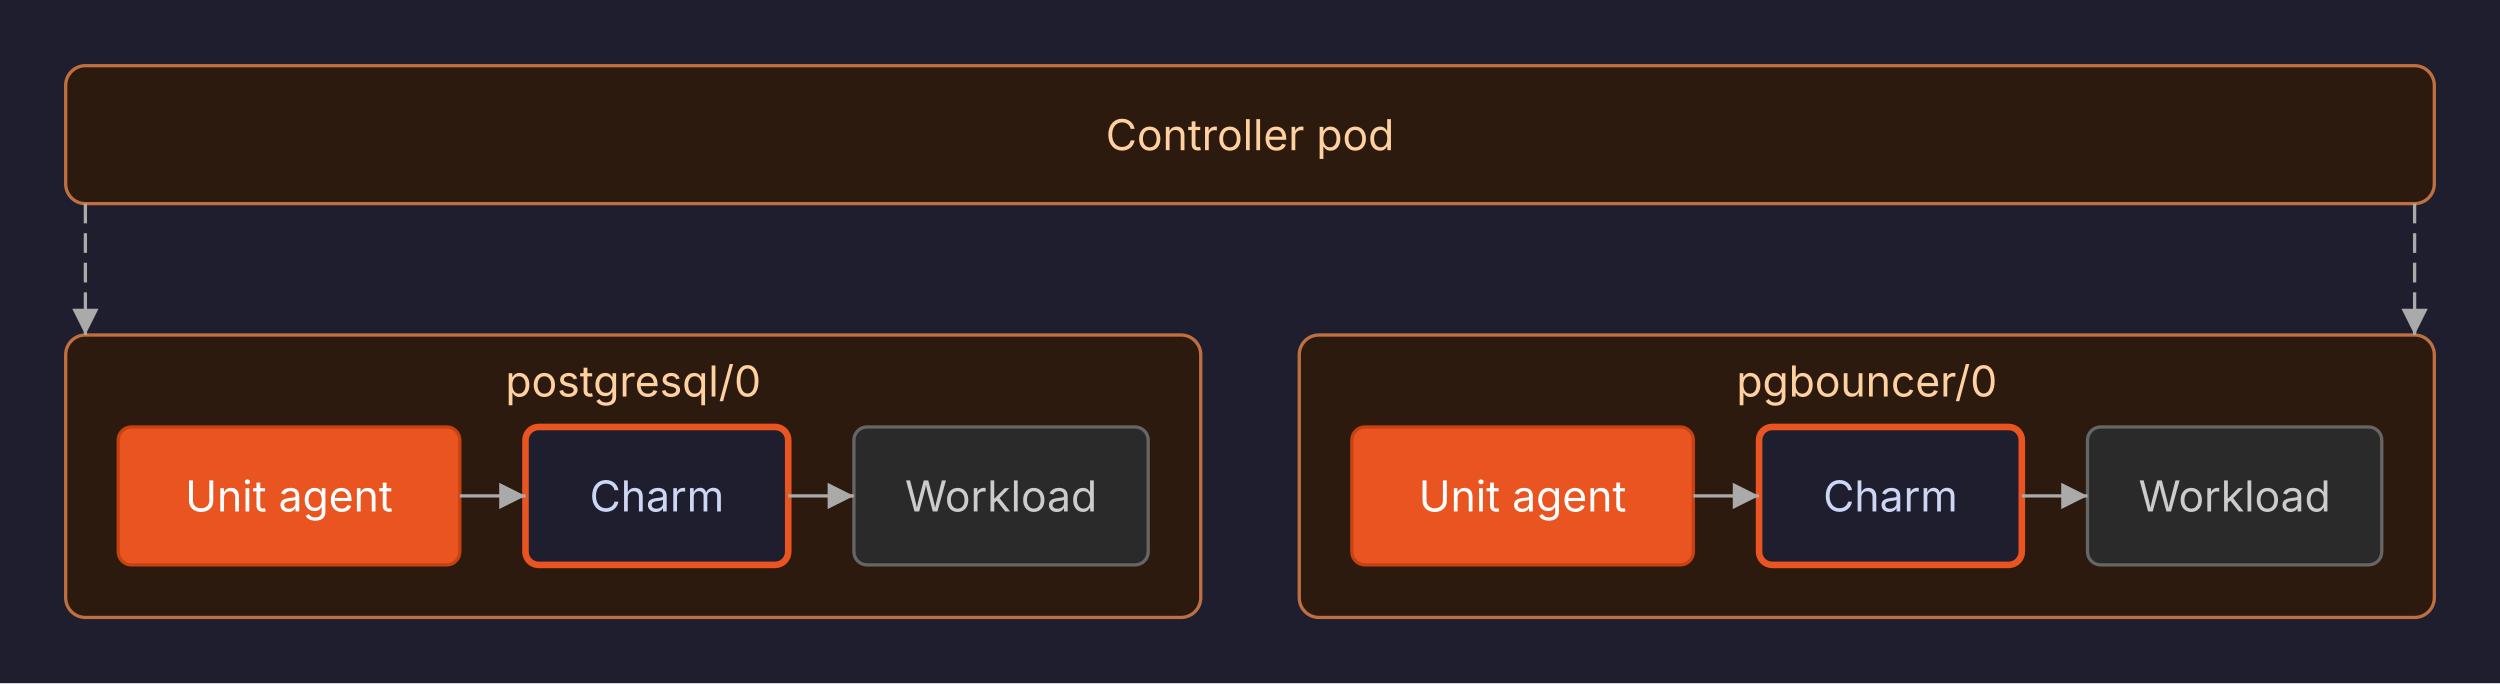
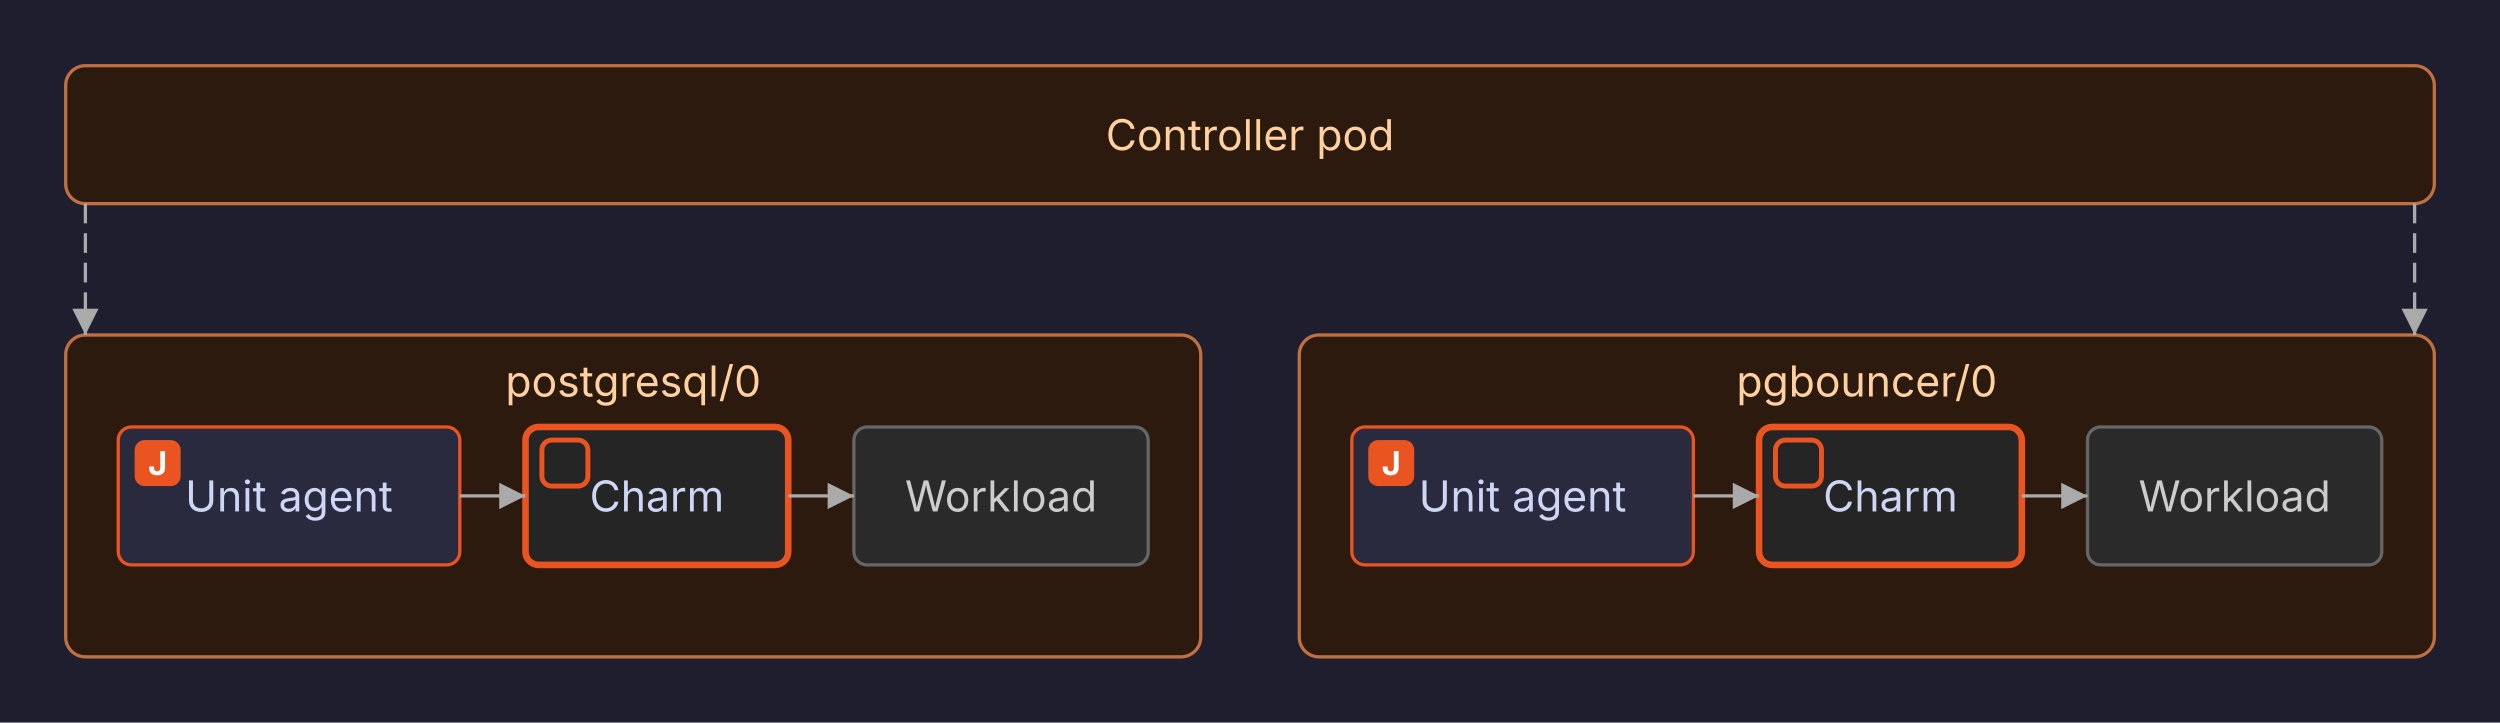
- <svg xmlns="http://www.w3.org/2000/svg" width="761.2" height="208.0" viewBox="0 0 761.2 208.0">
+ <svg xmlns="http://www.w3.org/2000/svg" width="761.2" height="220.0" viewBox="0 0 761.2 220.0">
  <defs>
    <marker markerWidth="8" markerHeight="8" viewBox="0 0 8 8" orient="auto" id="arrow" refX="8" refY="4.0">
      <path d="M0,0 L8,4.0 L0,8 Z" fill="#AAAAAA" />
    </marker>
    <marker markerWidth="8" markerHeight="8" viewBox="0 0 8 8" orient="auto-start-reverse" id="arrow-start" refX="8" refY="4.0">
      <path d="M0,0 L8,4.0 L0,8 Z" fill="#AAAAAA" />
    </marker>
    <marker markerWidth="8" markerHeight="8" viewBox="0 0 8 8" orient="auto" id="arrow-open" refX="8" refY="4.0">
      <path d="M0,0 L8,4.0 L0,8" fill="none" stroke="#AAAAAA" stroke-width="1.5" />
    </marker>
    <marker markerWidth="8" markerHeight="8" viewBox="0 0 8 8" orient="auto-start-reverse" id="arrow-open-start" refX="8" refY="4.0">
      <path d="M0,0 L8,4.0 L0,8" fill="none" stroke="#AAAAAA" stroke-width="1.5" />
    </marker>
  </defs>
-   <rect x="0" y="0" width="761.2" height="208.0" fill="#1E1E2E" />
+   <rect x="0" y="0" width="761.2" height="220.0" fill="#1E1E2E" />
  <g id="ggarch-nodes">
-     <rect x="20.0" y="102.0" width="345.6" height="86.0" fill="#2D1A0E" stroke="#C07040" stroke-width="1" rx="6" ry="6" />
+     <rect x="20.0" y="102.0" width="345.6" height="98.0" fill="#2D1A0E" stroke="#C07040" stroke-width="1" rx="6" ry="6" />
    <text x="192.8" y="116.0" font-size="13" font-family="'Ubuntu Sans', Ubuntu, system-ui, -apple-system, sans-serif" fill="#FFD0A0" text-anchor="middle" dominant-baseline="central">postgresql/0</text>
-     <rect x="36.0" y="130.0" width="104.0" height="42.0" fill="#E95420" stroke="#C74210" stroke-width="1" rx="4" ry="4" />
-     <text x="88.0" y="151.0" font-size="13" font-family="'Ubuntu Sans', Ubuntu, system-ui, -apple-system, sans-serif" fill="#FFFFFF" text-anchor="middle" dominant-baseline="central">Unit agent</text>
-     <rect x="160.0" y="130.0" width="80.0" height="42.0" fill="#1E1E2E" stroke="#E95420" stroke-width="2" rx="4" ry="4" />
+     <rect x="36.0" y="130.0" width="104.0" height="42.0" fill="#2A2A3E" stroke="#E95420" stroke-width="1" rx="4" ry="4" />
+     <text x="88.0" y="151.0" font-size="13" font-family="'Ubuntu Sans', Ubuntu, system-ui, -apple-system, sans-serif" fill="#CDD6F4" text-anchor="middle" dominant-baseline="central">Unit agent</text>
+     <rect x="41.0" y="134.0" width="14" height="14" fill="#E95420" stroke="none" rx="3" ry="3" />
+     <text x="48.0" y="141.0" font-size="10" font-family="'Ubuntu Sans', Ubuntu, system-ui, -apple-system, sans-serif" fill="#FFFFFF" text-anchor="middle" dominant-baseline="central" font-weight="bold">J</text>
+     <rect x="160.0" y="130.0" width="80.0" height="42.0" fill="#252525" stroke="#E95420" stroke-width="2" rx="4" ry="4" />
    <text x="200.0" y="151.0" font-size="13" font-family="'Ubuntu Sans', Ubuntu, system-ui, -apple-system, sans-serif" fill="#CDD6F4" text-anchor="middle" dominant-baseline="central">Charm</text>
+     <rect x="165.0" y="134.0" width="14" height="14" fill="none" stroke="#E95420" stroke-width="1.5" rx="3" ry="3" />
    <rect x="260.0" y="130.0" width="89.6" height="42.0" fill="#2A2A2A" stroke="#666666" stroke-width="1" rx="4" ry="4" />
    <text x="304.8" y="151.0" font-size="13" font-family="'Ubuntu Sans', Ubuntu, system-ui, -apple-system, sans-serif" fill="#CCCCCC" text-anchor="middle" dominant-baseline="central">Workload</text>
-     <rect x="395.6" y="102.0" width="345.6" height="86.0" fill="#2D1A0E" stroke="#C07040" stroke-width="1" rx="6" ry="6" />
+     <rect x="395.6" y="102.0" width="345.6" height="98.0" fill="#2D1A0E" stroke="#C07040" stroke-width="1" rx="6" ry="6" />
    <text x="568.4" y="116.0" font-size="13" font-family="'Ubuntu Sans', Ubuntu, system-ui, -apple-system, sans-serif" fill="#FFD0A0" text-anchor="middle" dominant-baseline="central">pgbouncer/0</text>
-     <rect x="411.6" y="130.0" width="104.0" height="42.0" fill="#E95420" stroke="#C74210" stroke-width="1" rx="4" ry="4" />
-     <text x="463.6" y="151.0" font-size="13" font-family="'Ubuntu Sans', Ubuntu, system-ui, -apple-system, sans-serif" fill="#FFFFFF" text-anchor="middle" dominant-baseline="central">Unit agent</text>
-     <rect x="535.6" y="130.0" width="80.0" height="42.0" fill="#1E1E2E" stroke="#E95420" stroke-width="2" rx="4" ry="4" />
+     <rect x="411.6" y="130.0" width="104.0" height="42.0" fill="#2A2A3E" stroke="#E95420" stroke-width="1" rx="4" ry="4" />
+     <text x="463.6" y="151.0" font-size="13" font-family="'Ubuntu Sans', Ubuntu, system-ui, -apple-system, sans-serif" fill="#CDD6F4" text-anchor="middle" dominant-baseline="central">Unit agent</text>
+     <rect x="416.6" y="134.0" width="14" height="14" fill="#E95420" stroke="none" rx="3" ry="3" />
+     <text x="423.6" y="141.0" font-size="10" font-family="'Ubuntu Sans', Ubuntu, system-ui, -apple-system, sans-serif" fill="#FFFFFF" text-anchor="middle" dominant-baseline="central" font-weight="bold">J</text>
+     <rect x="535.6" y="130.0" width="80.0" height="42.0" fill="#252525" stroke="#E95420" stroke-width="2" rx="4" ry="4" />
    <text x="575.6" y="151.0" font-size="13" font-family="'Ubuntu Sans', Ubuntu, system-ui, -apple-system, sans-serif" fill="#CDD6F4" text-anchor="middle" dominant-baseline="central">Charm</text>
+     <rect x="540.6" y="134.0" width="14" height="14" fill="none" stroke="#E95420" stroke-width="1.5" rx="3" ry="3" />
    <rect x="635.6" y="130.0" width="89.6" height="42.0" fill="#2A2A2A" stroke="#666666" stroke-width="1" rx="4" ry="4" />
    <text x="680.4" y="151.0" font-size="13" font-family="'Ubuntu Sans', Ubuntu, system-ui, -apple-system, sans-serif" fill="#CCCCCC" text-anchor="middle" dominant-baseline="central">Workload</text>
    <rect x="20.0" y="20.0" width="721.2" height="42.0" fill="#2D1A0E" stroke="#C07040" stroke-width="1" rx="6" ry="6" />
    <text x="380.6" y="41.0" font-size="13" font-family="'Ubuntu Sans', Ubuntu, system-ui, -apple-system, sans-serif" fill="#FFD0A0" text-anchor="middle" dominant-baseline="central">Controller pod</text>
  </g>
  <g id="ggarch-edges">
    <path d="M 26.0 62.0 L 26.0 102.0" fill="none" stroke="#AAAAAA" stroke-width="1" stroke-linejoin="round" stroke-dasharray="6,3" marker-end="url(#arrow)" />
    <path d="M 735.2 62.0 L 735.2 102.0" fill="none" stroke="#AAAAAA" stroke-width="1" stroke-linejoin="round" stroke-dasharray="6,3" marker-end="url(#arrow)" />
    <path d="M 140.0 151.0 L 160.0 151.0" fill="none" stroke="#AAAAAA" stroke-width="1" stroke-linejoin="round" marker-end="url(#arrow)" />
    <path d="M 240.0 151.0 L 260.0 151.0" fill="none" stroke="#AAAAAA" stroke-width="1" stroke-linejoin="round" marker-end="url(#arrow)" />
    <path d="M 515.6 151.0 L 535.6 151.0" fill="none" stroke="#AAAAAA" stroke-width="1" stroke-linejoin="round" marker-end="url(#arrow)" />
    <path d="M 615.6 151.0 L 635.6 151.0" fill="none" stroke="#AAAAAA" stroke-width="1" stroke-linejoin="round" marker-end="url(#arrow)" />
  </g>
  <g id="ggarch-annotations" />
</svg>
